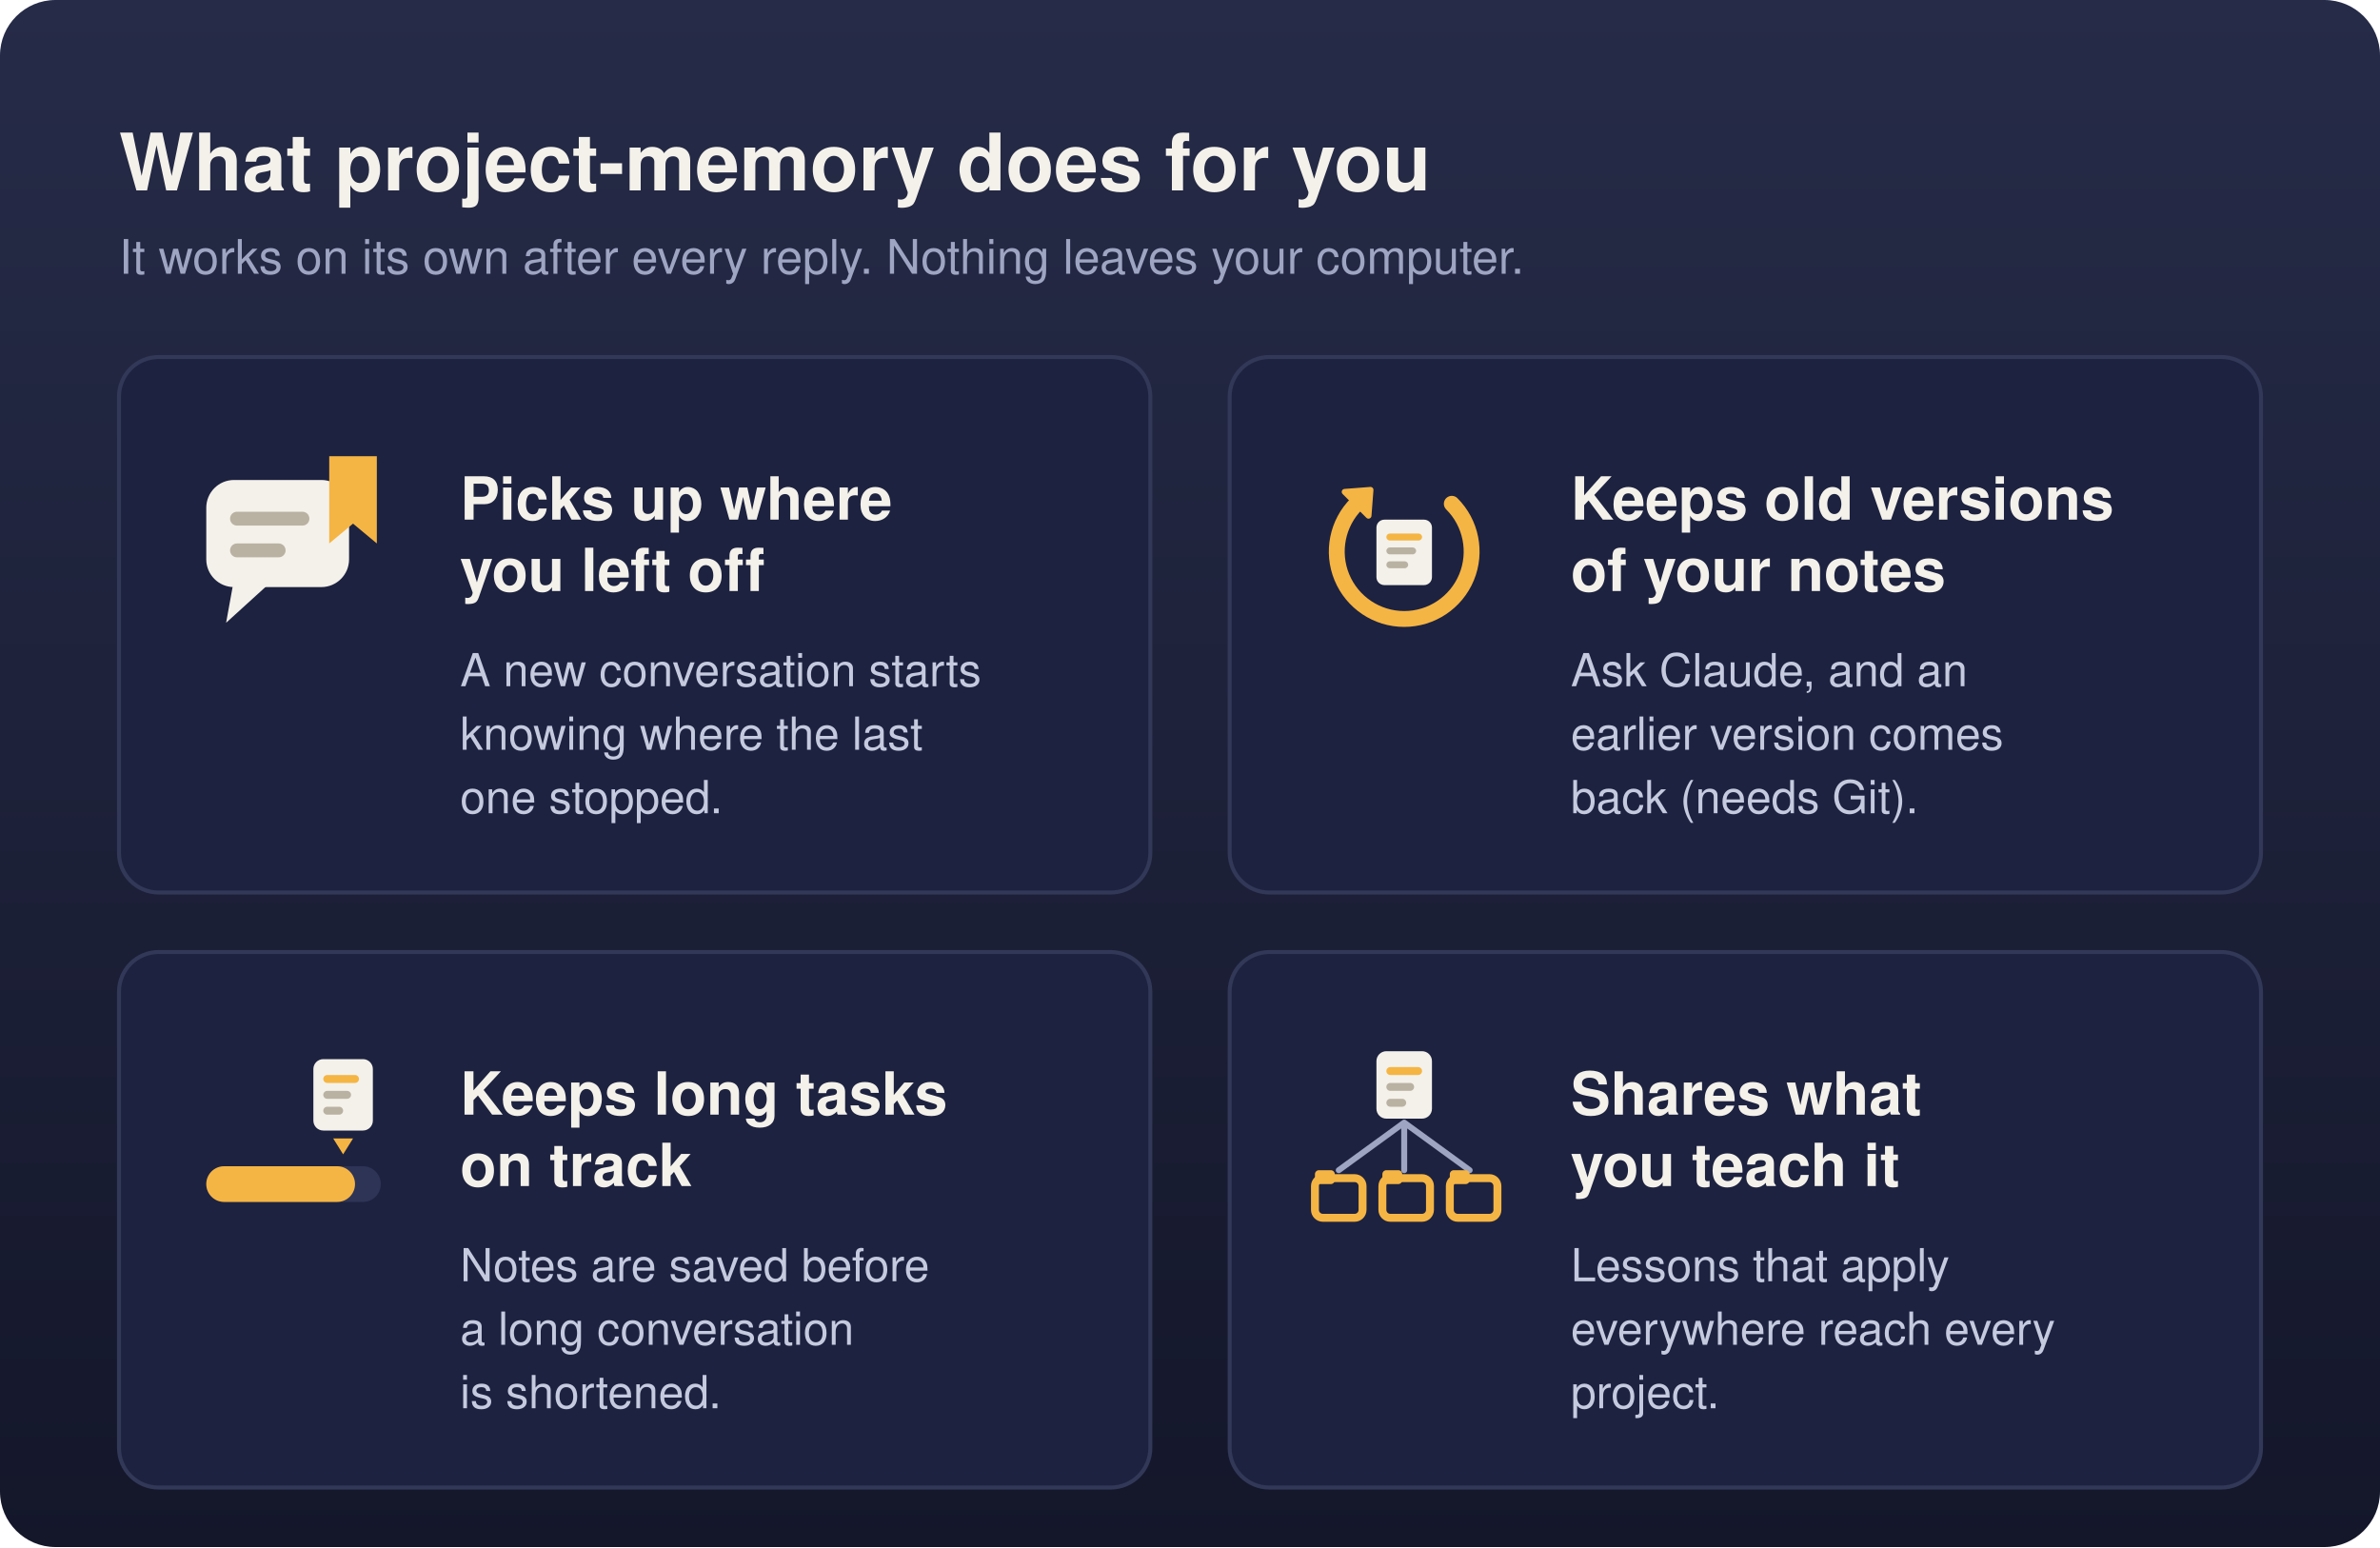
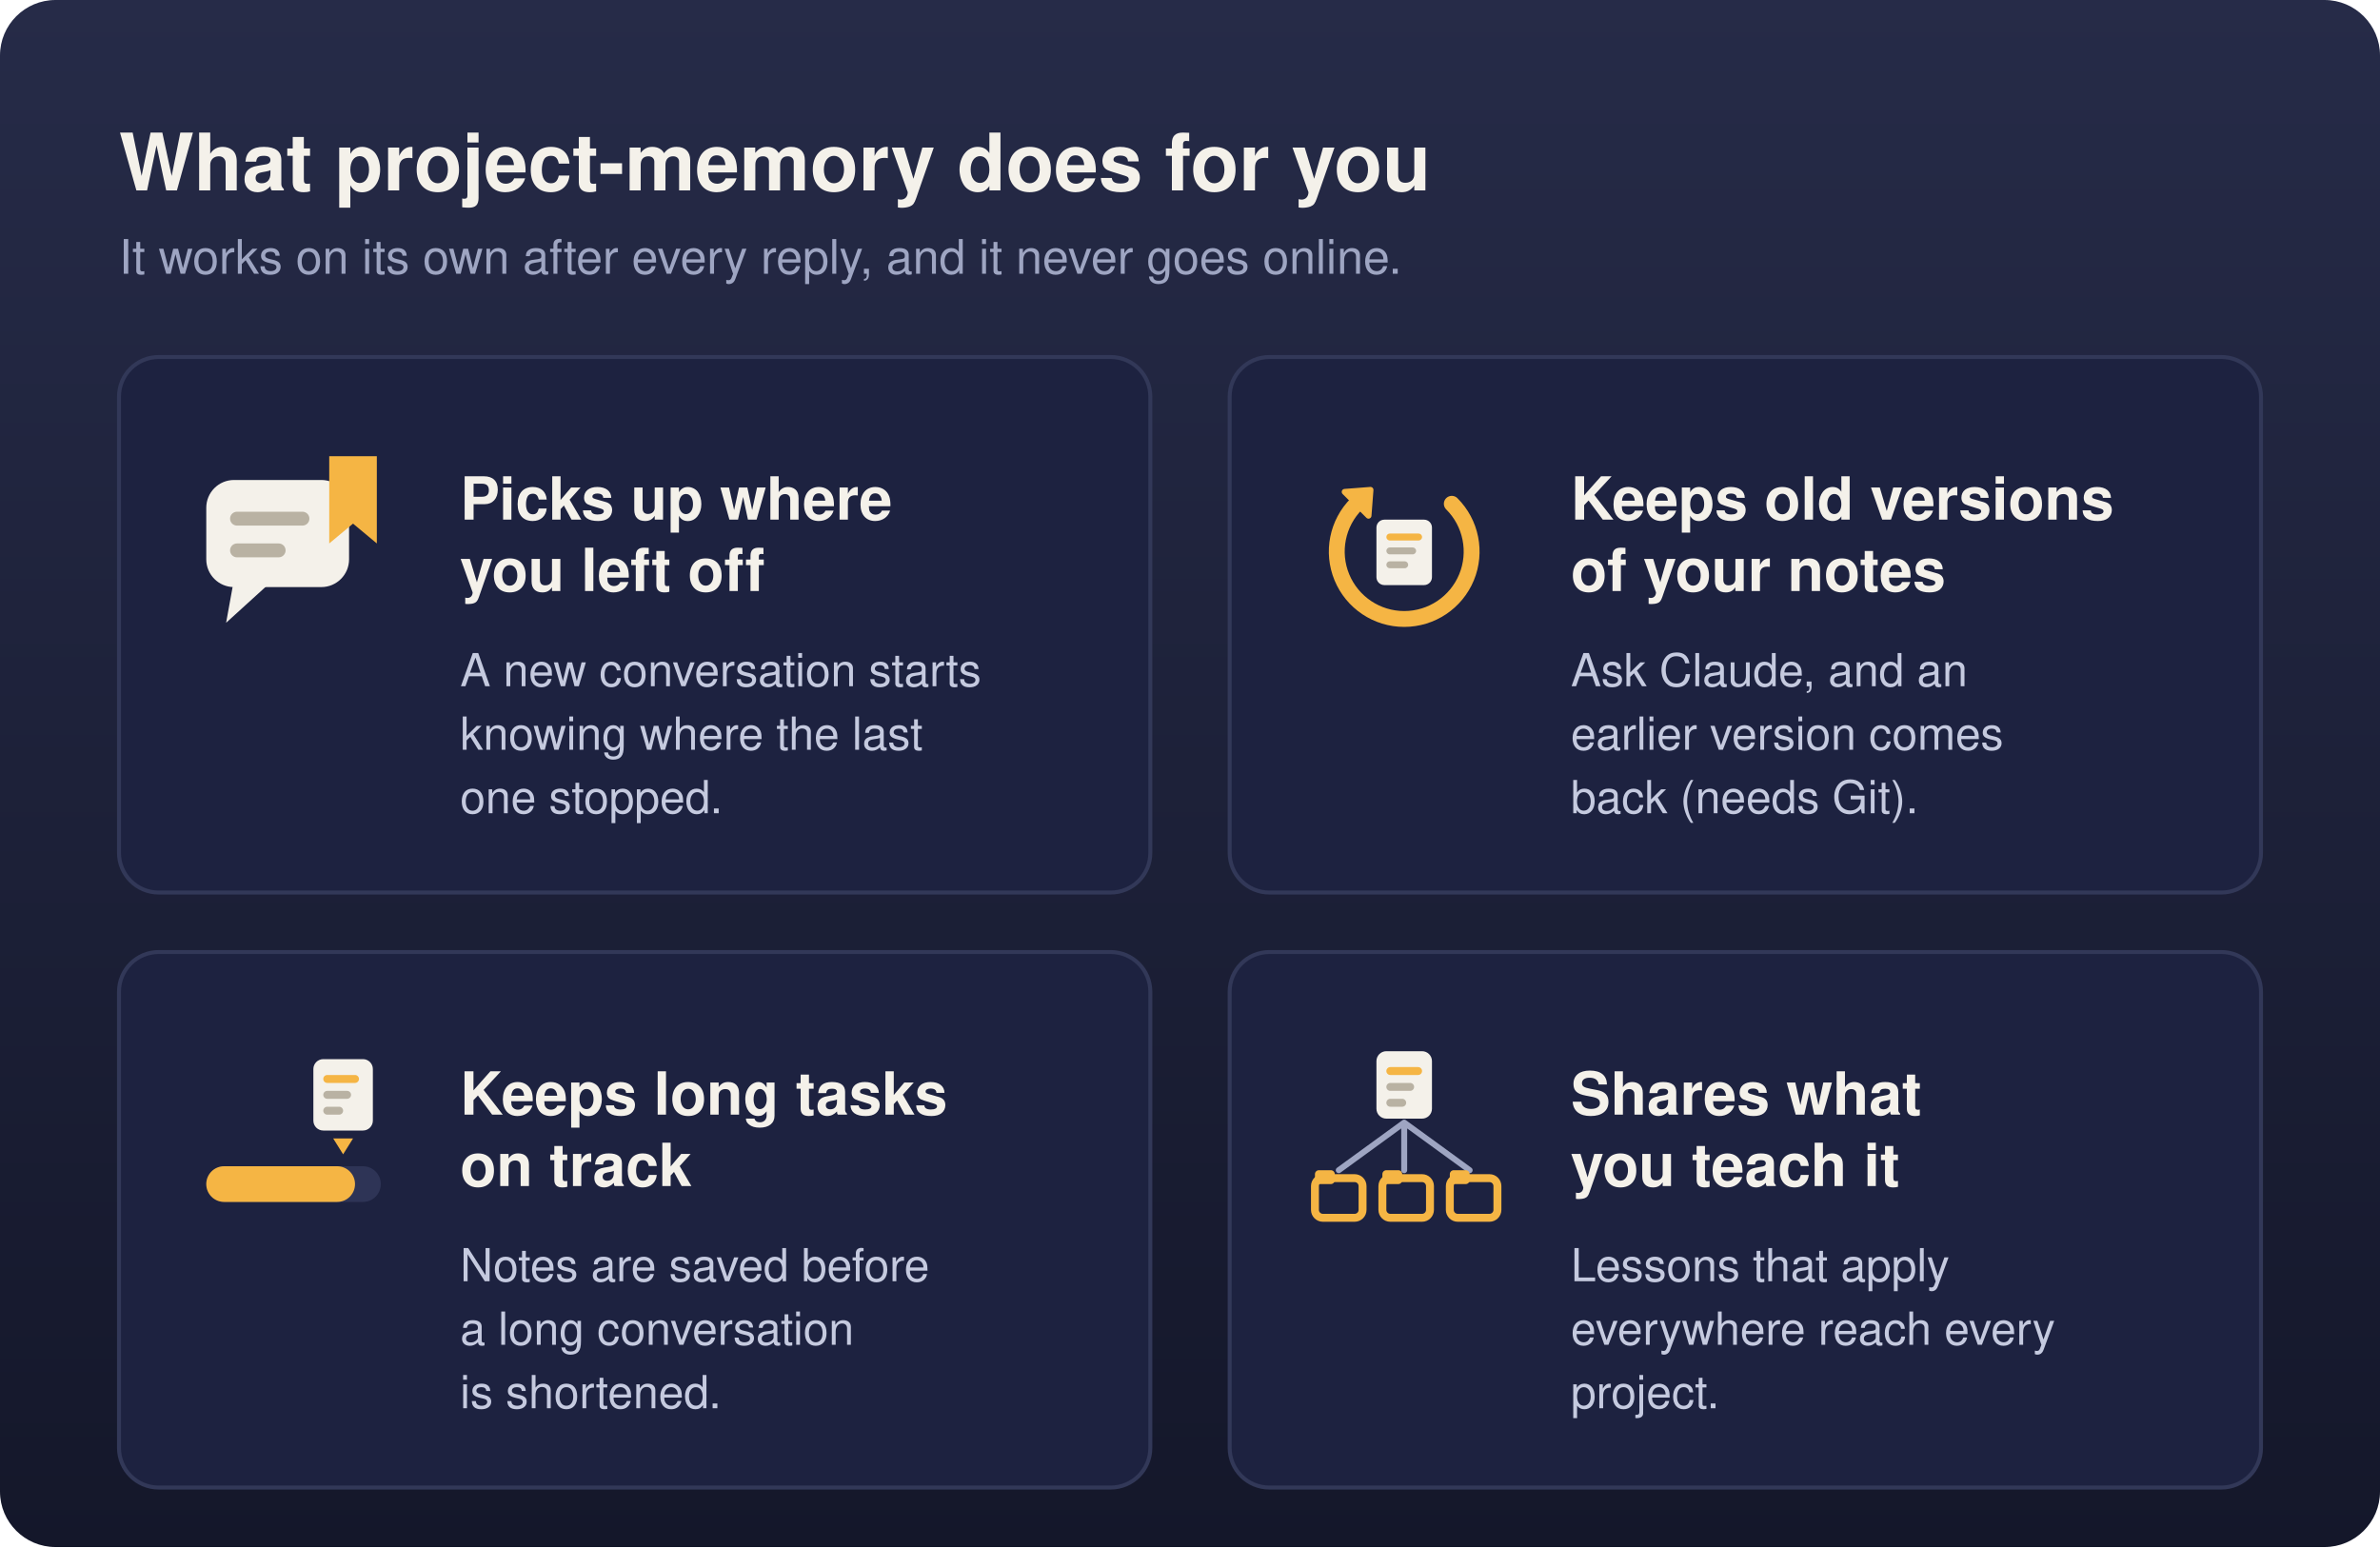
<svg xmlns="http://www.w3.org/2000/svg" viewBox="0 0 1200 780" width="1200" height="780" font-family="-apple-system, BlinkMacSystemFont, 'Segoe UI', Helvetica, Arial, sans-serif">
  <defs>
    <linearGradient id="bg" x1="0" y1="0" x2="0" y2="1">
      <stop offset="0" stop-color="#262B48" />
      <stop offset="1" stop-color="#14172A" />
    </linearGradient>
  </defs>
  <rect width="1200" height="780" rx="28" fill="url(#bg)" />
  <text x="60" y="96" font-size="40" font-weight="700" fill="#F4F1EA">What project-memory does for you</text>
-   <text x="60" y="138" font-size="24" fill="#9EA5C2">It works on its own after every reply. Nothing leaves your computer.</text>
+   <text x="60" y="138" font-size="24" fill="#9EA5C2">It works on its own after every reply, and it never goes online.</text>
  <rect x="60" y="180" width="520" height="270" rx="20" fill="#1D2240" stroke="#323858" stroke-width="2" />
  <g transform="translate(100 228)">
    <rect x="4" y="14" width="72" height="54" rx="14" fill="#F4F1EA" />
    <path d="M18 64 L14 86 L36 66 Z" fill="#F4F1EA" />
    <rect x="16" y="30" width="40" height="7" rx="3.5" fill="#B9B2A3" />
    <rect x="16" y="46" width="28" height="7" rx="3.5" fill="#B9B2A3" />
    <path d="M66 2 H90 V46 L78 36 L66 46 Z" fill="#F5B544" />
  </g>
  <text font-size="30" font-weight="700" fill="#F4F1EA">
    <tspan x="232" y="262">Picks up where</tspan>
    <tspan x="232" y="298">you left off</tspan>
  </text>
  <text font-size="23" fill="#C5CADF">
    <tspan x="232" y="346">A new conversation starts</tspan>
    <tspan x="232" y="378">knowing where the last</tspan>
    <tspan x="232" y="410">one stopped.</tspan>
  </text>
  <rect x="620" y="180" width="520" height="270" rx="20" fill="#1D2240" stroke="#323858" stroke-width="2" />
  <g transform="translate(660 228)">
    <path d="M72 26 A34 34 0 1 1 24 26" fill="none" stroke="#F5B544" stroke-width="8" stroke-linecap="round" />
    <path d="M31 19 L30 32 L18 20 Z" fill="#F5B544" stroke="#F5B544" stroke-width="3" stroke-linejoin="round" />
    <rect x="34" y="34" width="28" height="33" rx="4" fill="#F4F1EA" />
    <rect x="39" y="41" width="18" height="3.5" rx="1.75" fill="#F5B544" />
    <rect x="39" y="48" width="15" height="3.5" rx="1.75" fill="#B9B2A3" />
    <rect x="39" y="55" width="11" height="3.5" rx="1.75" fill="#B9B2A3" />
  </g>
  <text font-size="30" font-weight="700" fill="#F4F1EA">
    <tspan x="792" y="262">Keeps old versions</tspan>
    <tspan x="792" y="298">of your notes</tspan>
  </text>
  <text font-size="23" fill="#C5CADF">
    <tspan x="792" y="346">Ask Claude, and an</tspan>
    <tspan x="792" y="378">earlier version comes</tspan>
    <tspan x="792" y="410">back (needs Git).</tspan>
  </text>
  <rect x="60" y="480" width="520" height="270" rx="20" fill="#1D2240" stroke="#323858" stroke-width="2" />
  <g transform="translate(100 528)">
    <rect x="58" y="6" width="30" height="36" rx="5" fill="#F4F1EA" />
    <rect x="63" y="14" width="18" height="4" rx="2" fill="#F5B544" />
    <rect x="63" y="22" width="14" height="4" rx="2" fill="#B9B2A3" />
    <rect x="63" y="30" width="10" height="4" rx="2" fill="#B9B2A3" />
    <path d="M68 46 H78 L73 54 Z" fill="#F5B544" />
    <rect x="4" y="60" width="88" height="18" rx="9" fill="#2E3456" />
    <rect x="4" y="60" width="75" height="18" rx="9" fill="#F5B544" />
  </g>
  <text font-size="30" font-weight="700" fill="#F4F1EA">
    <tspan x="232" y="562">Keeps long tasks</tspan>
    <tspan x="232" y="598">on track</tspan>
  </text>
  <text font-size="23" fill="#C5CADF">
    <tspan x="232" y="646">Notes are saved before</tspan>
    <tspan x="232" y="678">a long conversation</tspan>
    <tspan x="232" y="710">is shortened.</tspan>
  </text>
  <rect x="620" y="480" width="520" height="270" rx="20" fill="#1D2240" stroke="#323858" stroke-width="2" />
  <g transform="translate(660 528)">
    <path d="M48 38 L15 62 M48 38 L48 62 M48 38 L81 62" stroke="#9EA5C2" stroke-width="3" stroke-linecap="round" />
    <rect x="34" y="2" width="28" height="34" rx="5" fill="#F4F1EA" />
    <rect x="39" y="10" width="18" height="4" rx="2" fill="#F5B544" />
    <rect x="39" y="18" width="14" height="4" rx="2" fill="#B9B2A3" />
    <rect x="39" y="26" width="10" height="4" rx="2" fill="#B9B2A3" />
    <rect x="3" y="62" width="10" height="7" rx="2" fill="#F5B544" />
    <rect x="3" y="66" width="24" height="20" rx="4" fill="none" stroke="#F5B544" stroke-width="4" />
    <rect x="37" y="62" width="10" height="7" rx="2" fill="#F5B544" />
    <rect x="37" y="66" width="24" height="20" rx="4" fill="none" stroke="#F5B544" stroke-width="4" />
    <rect x="71" y="62" width="10" height="7" rx="2" fill="#F5B544" />
    <rect x="71" y="66" width="24" height="20" rx="4" fill="none" stroke="#F5B544" stroke-width="4" />
  </g>
  <text font-size="30" font-weight="700" fill="#F4F1EA">
    <tspan x="792" y="562">Shares what</tspan>
    <tspan x="792" y="598">you teach it</tspan>
  </text>
  <text font-size="23" fill="#C5CADF">
    <tspan x="792" y="646">Lessons that apply</tspan>
    <tspan x="792" y="678">everywhere reach every</tspan>
    <tspan x="792" y="710">project.</tspan>
  </text>
</svg>
